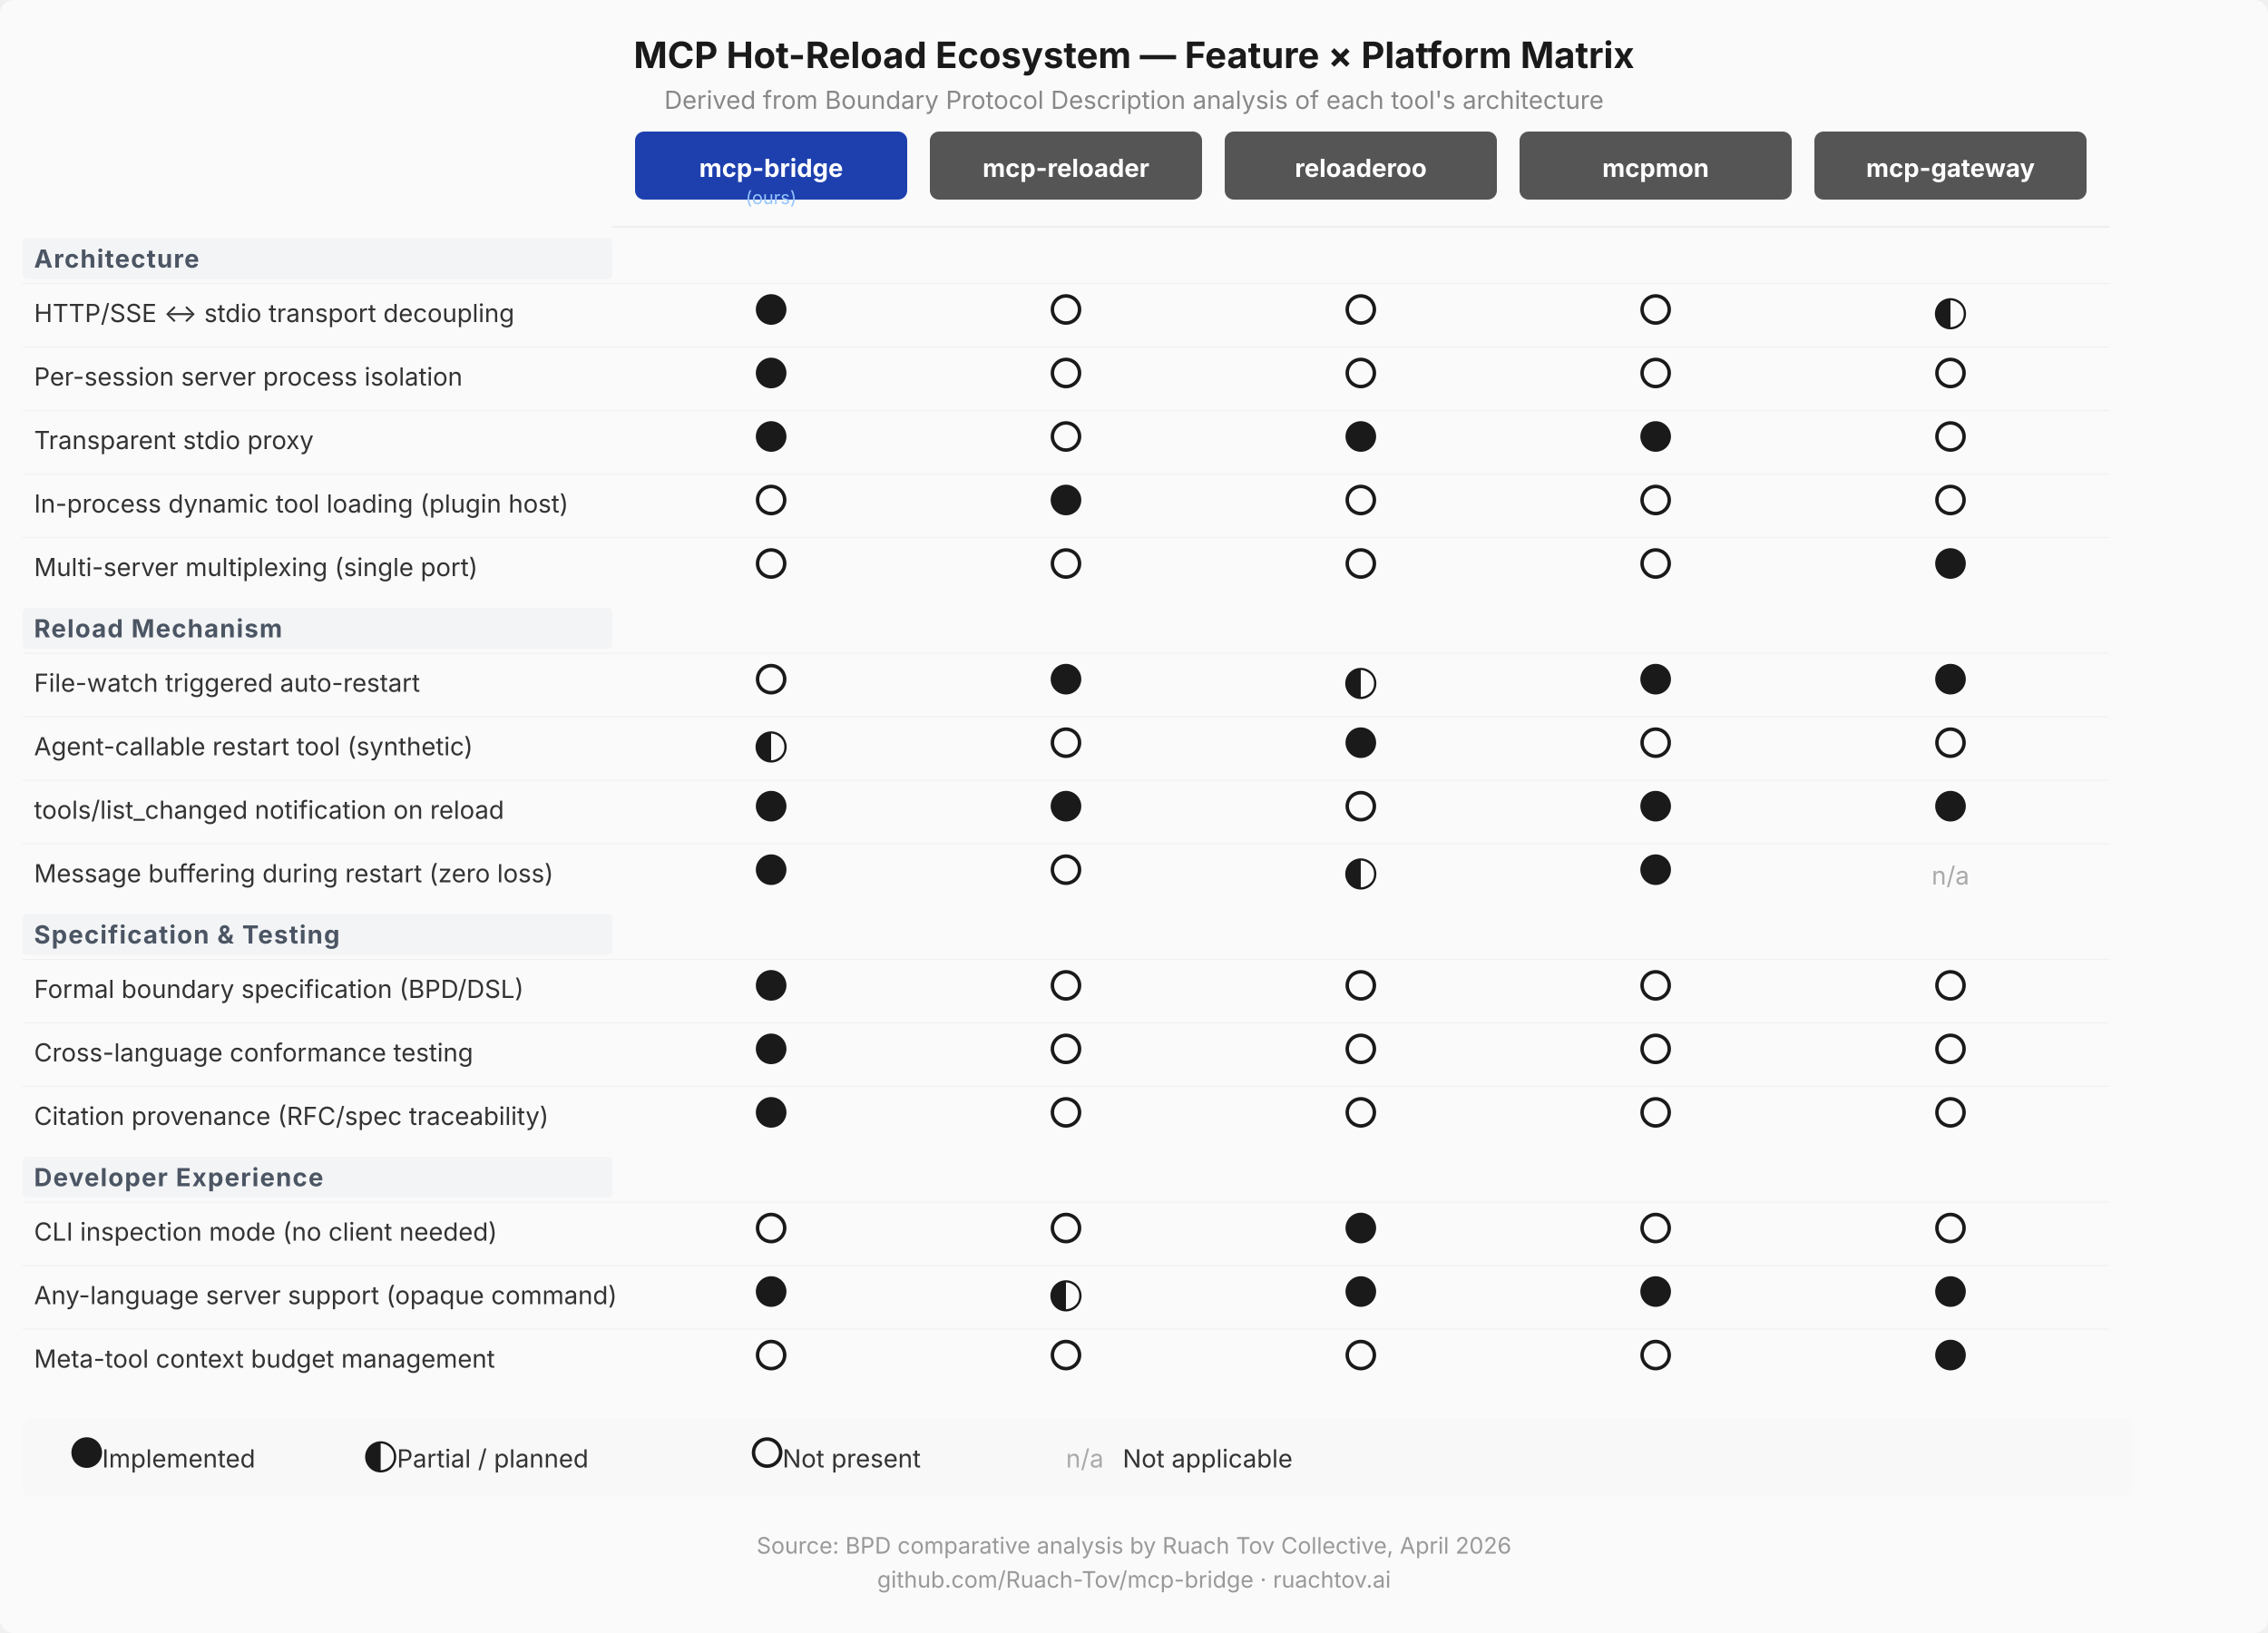
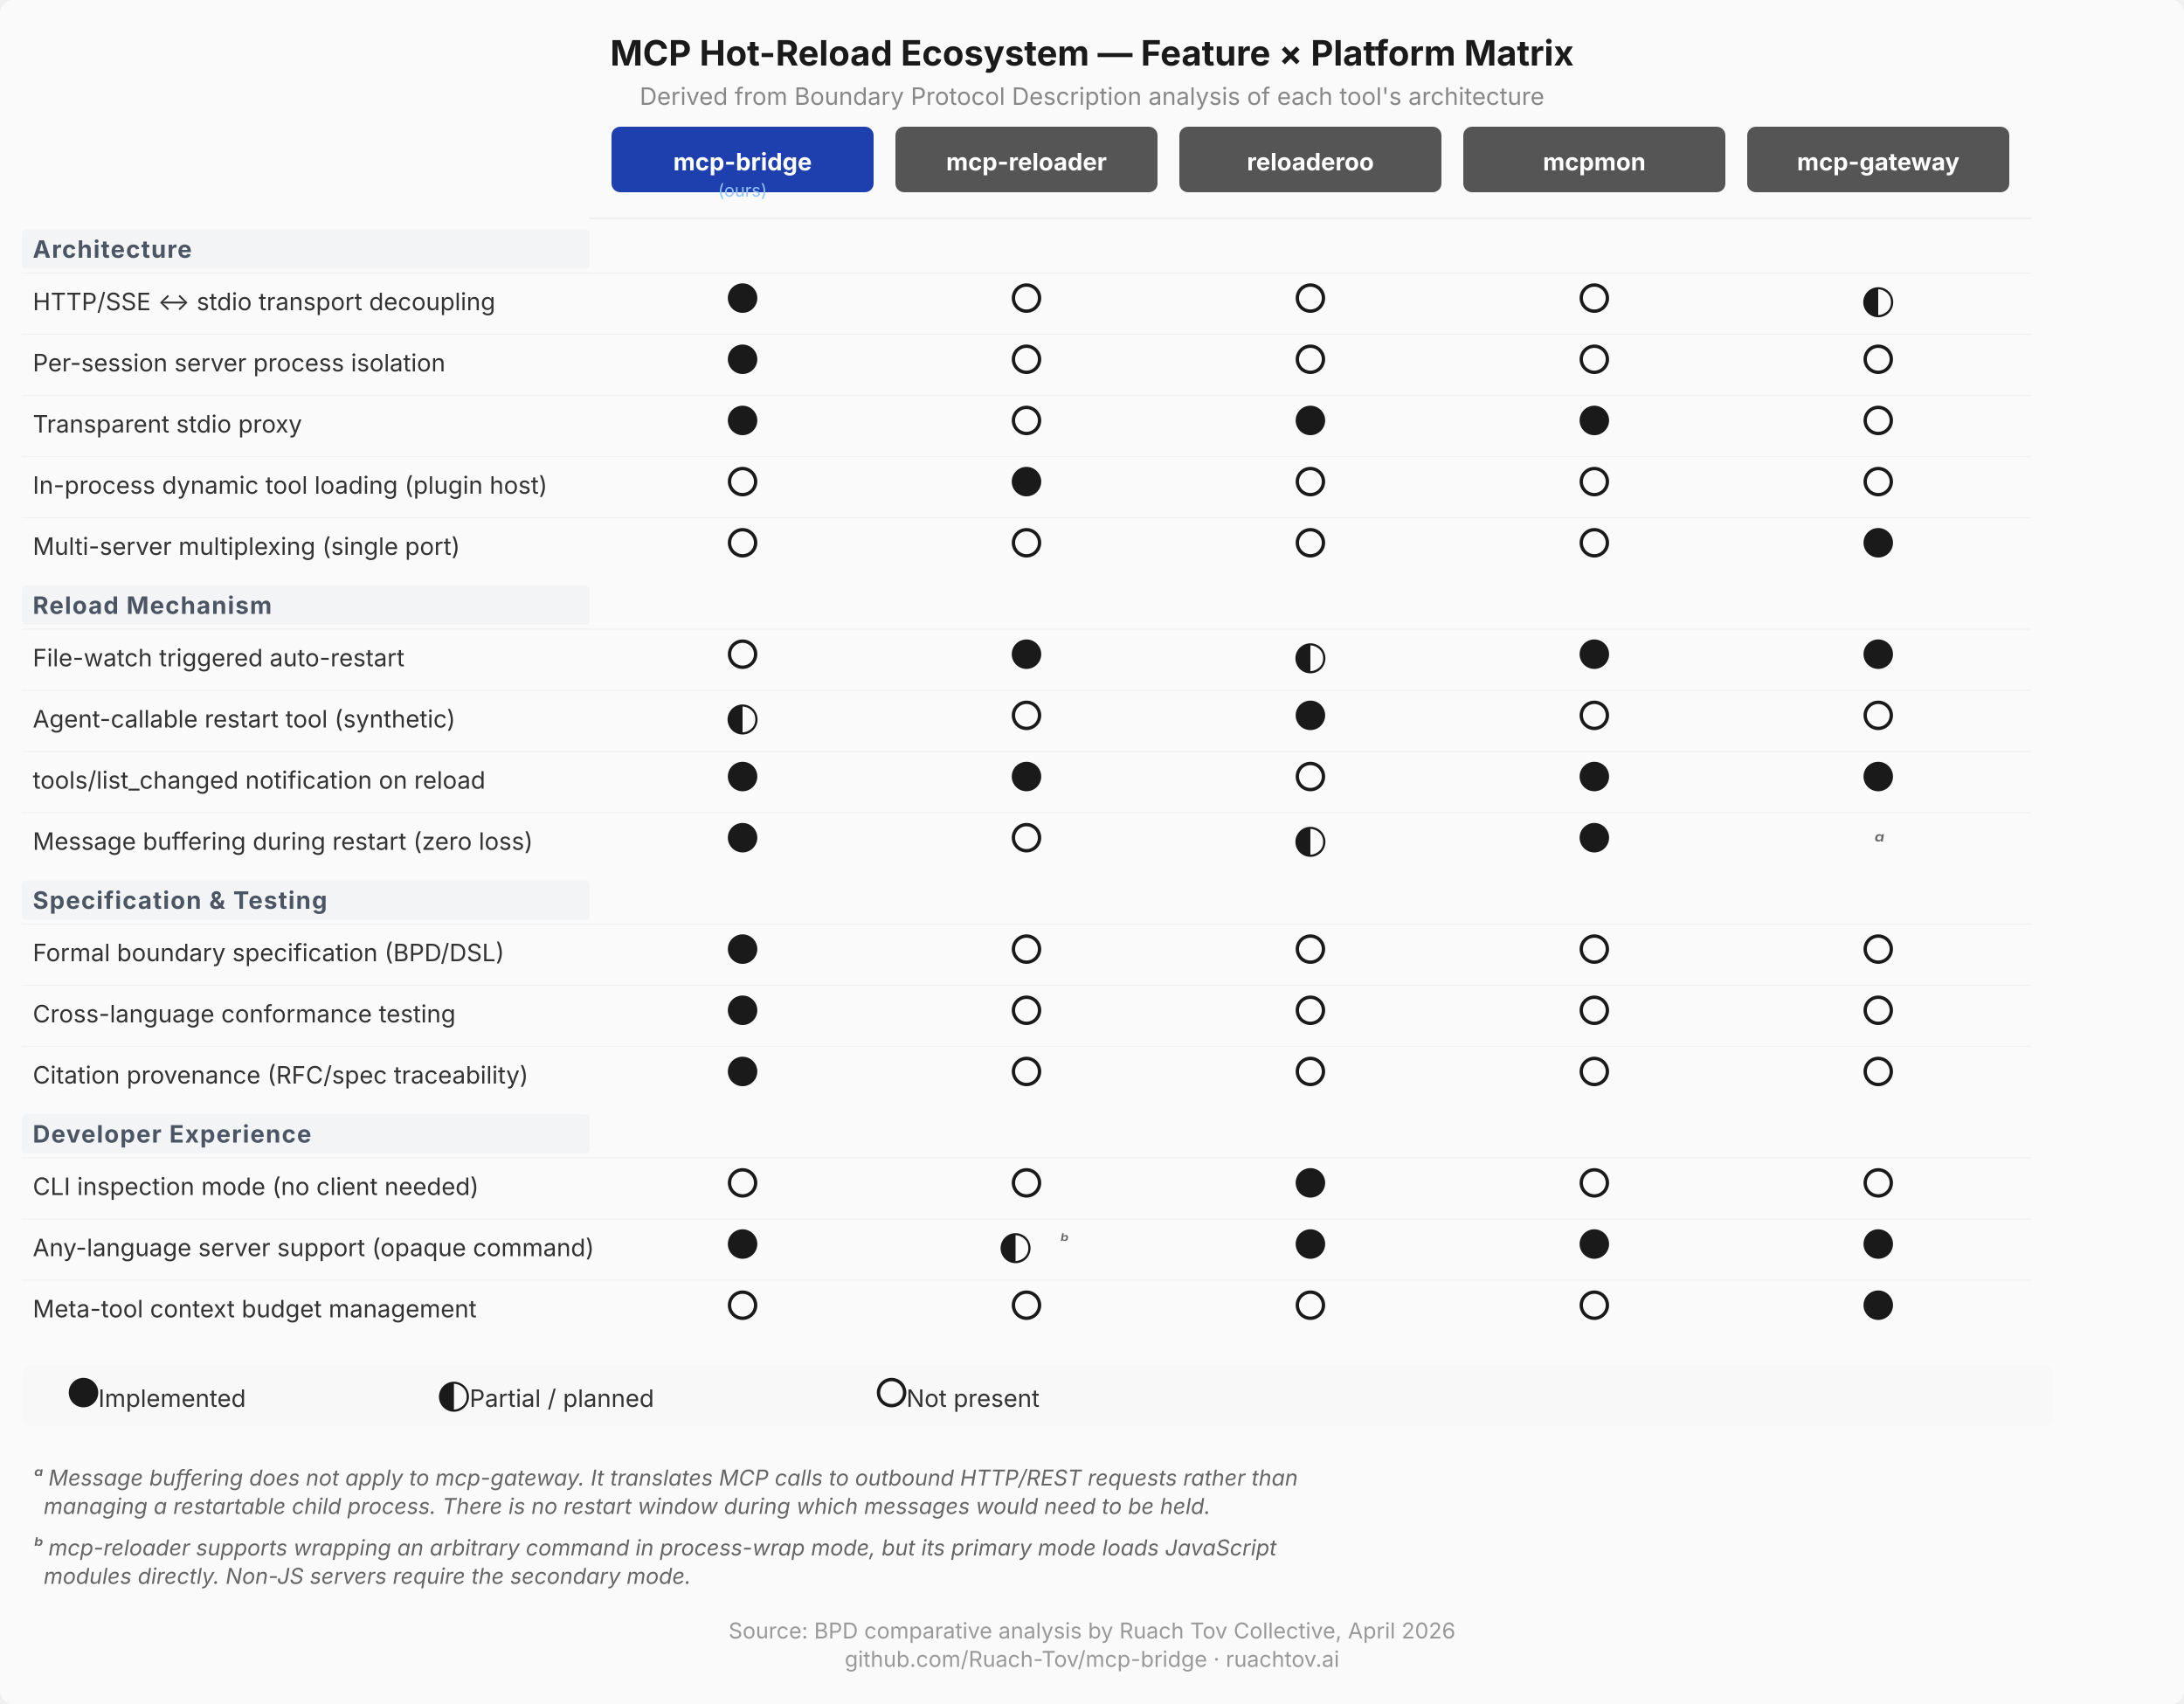
- <svg xmlns="http://www.w3.org/2000/svg" viewBox="0 0 1000 720" font-family="system-ui, -apple-system, sans-serif" width="1000" height="720">
+ <svg xmlns="http://www.w3.org/2000/svg" viewBox="0 0 1000 780" font-family="system-ui, -apple-system, sans-serif" width="1000" height="780">
  <defs>
    <style>
      .header { font-size: 13px; font-weight: bold; fill: #1a1a1a; }
      .feature { font-size: 11px; fill: #333; }
      .platform { font-size: 11px; font-weight: bold; fill: white; }
      .yes { font-size: 18px; fill: #1a1a1a; }
      .no { font-size: 18px; fill: #1a1a1a; }
      .partial { font-size: 18px; fill: #1a1a1a; }
      .na { font-size: 11px; fill: #aaa; }
      .cat { font-size: 11px; font-weight: bold; fill: #4b5563; text-transform: uppercase; letter-spacing: 0.5px; }
    </style>
  </defs>
-   <rect width="1000" height="720" fill="#fafafa" rx="6" />
+   <rect width="1000" height="780" fill="#fafafa" rx="6" />
  <text x="500" y="30" text-anchor="middle" font-size="16" font-weight="bold" fill="#1a1a1a">MCP Hot-Reload Ecosystem — Feature × Platform Matrix</text>
  <text x="500" y="48" text-anchor="middle" font-size="11" fill="#888">Derived from Boundary Protocol Description analysis of each tool's architecture</text>
  <rect x="280" y="58" width="120" height="30" rx="4" fill="#1e40af" />
  <text x="340" y="78" text-anchor="middle" class="platform">mcp-bridge</text>
  <text x="340" y="90" text-anchor="middle" font-size="8" fill="#93c5fd">(ours)</text>
  <rect x="410" y="58" width="120" height="30" rx="4" fill="#555" />
  <text x="470" y="78" text-anchor="middle" class="platform">mcp-reloader</text>
  <rect x="540" y="58" width="120" height="30" rx="4" fill="#555" />
  <text x="600" y="78" text-anchor="middle" class="platform">reloaderoo</text>
  <rect x="670" y="58" width="120" height="30" rx="4" fill="#555" />
  <text x="730" y="78" text-anchor="middle" class="platform">mcpmon</text>
  <rect x="800" y="58" width="120" height="30" rx="4" fill="#555" />
  <text x="860" y="78" text-anchor="middle" class="platform">mcp-gateway</text>
  <g stroke="#e5e7eb" stroke-width="0.5">
    <line x1="270" y1="100" x2="930" y2="100" />
  </g>
  <rect x="10" y="105" width="260" height="18" fill="#f3f4f6" rx="2" />
  <text x="15" y="118" class="cat">Architecture</text>
  <line x1="10" y1="125" x2="930" y2="125" stroke="#f0f0f0" stroke-width="0.5" />
  <text x="15" y="142" class="feature">HTTP/SSE ↔ stdio transport decoupling</text>
  <text x="340" y="143" text-anchor="middle" class="yes">●</text>
  <text x="470" y="143" text-anchor="middle" class="no">○</text>
  <text x="600" y="143" text-anchor="middle" class="no">○</text>
  <text x="730" y="143" text-anchor="middle" class="no">○</text>
  <text x="860" y="143" text-anchor="middle" class="partial">◐</text>
  <line x1="10" y1="153" x2="930" y2="153" stroke="#f0f0f0" stroke-width="0.5" />
  <text x="15" y="170" class="feature">Per-session server process isolation</text>
  <text x="340" y="171" text-anchor="middle" class="yes">●</text>
  <text x="470" y="171" text-anchor="middle" class="no">○</text>
  <text x="600" y="171" text-anchor="middle" class="no">○</text>
  <text x="730" y="171" text-anchor="middle" class="no">○</text>
  <text x="860" y="171" text-anchor="middle" class="no">○</text>
  <line x1="10" y1="181" x2="930" y2="181" stroke="#f0f0f0" stroke-width="0.5" />
  <text x="15" y="198" class="feature">Transparent stdio proxy</text>
  <text x="340" y="199" text-anchor="middle" class="yes">●</text>
  <text x="470" y="199" text-anchor="middle" class="no">○</text>
  <text x="600" y="199" text-anchor="middle" class="yes">●</text>
  <text x="730" y="199" text-anchor="middle" class="yes">●</text>
  <text x="860" y="199" text-anchor="middle" class="no">○</text>
  <line x1="10" y1="209" x2="930" y2="209" stroke="#f0f0f0" stroke-width="0.5" />
  <text x="15" y="226" class="feature">In-process dynamic tool loading (plugin host)</text>
  <text x="340" y="227" text-anchor="middle" class="no">○</text>
  <text x="470" y="227" text-anchor="middle" class="yes">●</text>
  <text x="600" y="227" text-anchor="middle" class="no">○</text>
  <text x="730" y="227" text-anchor="middle" class="no">○</text>
  <text x="860" y="227" text-anchor="middle" class="no">○</text>
  <line x1="10" y1="237" x2="930" y2="237" stroke="#f0f0f0" stroke-width="0.5" />
  <text x="15" y="254" class="feature">Multi-server multiplexing (single port)</text>
  <text x="340" y="255" text-anchor="middle" class="no">○</text>
  <text x="470" y="255" text-anchor="middle" class="no">○</text>
  <text x="600" y="255" text-anchor="middle" class="no">○</text>
  <text x="730" y="255" text-anchor="middle" class="no">○</text>
  <text x="860" y="255" text-anchor="middle" class="yes">●</text>
  <rect x="10" y="268" width="260" height="18" fill="#f3f4f6" rx="2" />
  <text x="15" y="281" class="cat">Reload Mechanism</text>
  <line x1="10" y1="288" x2="930" y2="288" stroke="#f0f0f0" stroke-width="0.5" />
  <text x="15" y="305" class="feature">File-watch triggered auto-restart</text>
  <text x="340" y="306" text-anchor="middle" class="no">○</text>
  <text x="470" y="306" text-anchor="middle" class="yes">●</text>
  <text x="600" y="306" text-anchor="middle" class="partial">◐</text>
  <text x="730" y="306" text-anchor="middle" class="yes">●</text>
  <text x="860" y="306" text-anchor="middle" class="yes">●</text>
  <line x1="10" y1="316" x2="930" y2="316" stroke="#f0f0f0" stroke-width="0.5" />
  <text x="15" y="333" class="feature">Agent-callable restart tool (synthetic)</text>
  <text x="340" y="334" text-anchor="middle" class="partial">◐</text>
  <text x="470" y="334" text-anchor="middle" class="no">○</text>
  <text x="600" y="334" text-anchor="middle" class="yes">●</text>
  <text x="730" y="334" text-anchor="middle" class="no">○</text>
  <text x="860" y="334" text-anchor="middle" class="no">○</text>
  <line x1="10" y1="344" x2="930" y2="344" stroke="#f0f0f0" stroke-width="0.5" />
  <text x="15" y="361" class="feature">tools/list_changed notification on reload</text>
  <text x="340" y="362" text-anchor="middle" class="yes">●</text>
  <text x="470" y="362" text-anchor="middle" class="yes">●</text>
  <text x="600" y="362" text-anchor="middle" class="no">○</text>
  <text x="730" y="362" text-anchor="middle" class="yes">●</text>
  <text x="860" y="362" text-anchor="middle" class="yes">●</text>
  <line x1="10" y1="372" x2="930" y2="372" stroke="#f0f0f0" stroke-width="0.5" />
  <text x="15" y="389" class="feature">Message buffering during restart (zero loss)</text>
  <text x="340" y="390" text-anchor="middle" class="yes">●</text>
  <text x="470" y="390" text-anchor="middle" class="no">○</text>
  <text x="600" y="390" text-anchor="middle" class="partial">◐</text>
  <text x="730" y="390" text-anchor="middle" class="yes">●</text>
-   <text x="860" y="390" text-anchor="middle" class="na">n/a</text>
+   <text x="860" y="390" text-anchor="middle" font-size="11" fill="#666" font-style="italic">ᵃ</text>
  <rect x="10" y="403" width="260" height="18" fill="#f3f4f6" rx="2" />
  <text x="15" y="416" class="cat">Specification &amp; Testing</text>
  <line x1="10" y1="423" x2="930" y2="423" stroke="#f0f0f0" stroke-width="0.5" />
  <text x="15" y="440" class="feature">Formal boundary specification (BPD/DSL)</text>
  <text x="340" y="441" text-anchor="middle" class="yes">●</text>
  <text x="470" y="441" text-anchor="middle" class="no">○</text>
  <text x="600" y="441" text-anchor="middle" class="no">○</text>
  <text x="730" y="441" text-anchor="middle" class="no">○</text>
  <text x="860" y="441" text-anchor="middle" class="no">○</text>
  <line x1="10" y1="451" x2="930" y2="451" stroke="#f0f0f0" stroke-width="0.5" />
  <text x="15" y="468" class="feature">Cross-language conformance testing</text>
  <text x="340" y="469" text-anchor="middle" class="yes">●</text>
  <text x="470" y="469" text-anchor="middle" class="no">○</text>
  <text x="600" y="469" text-anchor="middle" class="no">○</text>
  <text x="730" y="469" text-anchor="middle" class="no">○</text>
  <text x="860" y="469" text-anchor="middle" class="no">○</text>
  <line x1="10" y1="479" x2="930" y2="479" stroke="#f0f0f0" stroke-width="0.5" />
  <text x="15" y="496" class="feature">Citation provenance (RFC/spec traceability)</text>
  <text x="340" y="497" text-anchor="middle" class="yes">●</text>
  <text x="470" y="497" text-anchor="middle" class="no">○</text>
  <text x="600" y="497" text-anchor="middle" class="no">○</text>
  <text x="730" y="497" text-anchor="middle" class="no">○</text>
  <text x="860" y="497" text-anchor="middle" class="no">○</text>
  <rect x="10" y="510" width="260" height="18" fill="#f3f4f6" rx="2" />
  <text x="15" y="523" class="cat">Developer Experience</text>
  <line x1="10" y1="530" x2="930" y2="530" stroke="#f0f0f0" stroke-width="0.5" />
  <text x="15" y="547" class="feature">CLI inspection mode (no client needed)</text>
  <text x="340" y="548" text-anchor="middle" class="no">○</text>
  <text x="470" y="548" text-anchor="middle" class="no">○</text>
  <text x="600" y="548" text-anchor="middle" class="yes">●</text>
  <text x="730" y="548" text-anchor="middle" class="no">○</text>
  <text x="860" y="548" text-anchor="middle" class="no">○</text>
  <line x1="10" y1="558" x2="930" y2="558" stroke="#f0f0f0" stroke-width="0.5" />
  <text x="15" y="575" class="feature">Any-language server support (opaque command)</text>
  <text x="340" y="576" text-anchor="middle" class="yes">●</text>
-   <text x="470" y="576" text-anchor="middle" class="partial">◐</text>
+   <text x="465" y="576" text-anchor="middle" class="partial">◐</text>
+   <text x="485" y="572" font-size="9" fill="#666" font-style="italic">ᵇ</text>
  <text x="600" y="576" text-anchor="middle" class="yes">●</text>
  <text x="730" y="576" text-anchor="middle" class="yes">●</text>
  <text x="860" y="576" text-anchor="middle" class="yes">●</text>
  <line x1="10" y1="586" x2="930" y2="586" stroke="#f0f0f0" stroke-width="0.5" />
  <text x="15" y="603" class="feature">Meta-tool context budget management</text>
  <text x="340" y="604" text-anchor="middle" class="no">○</text>
  <text x="470" y="604" text-anchor="middle" class="no">○</text>
  <text x="600" y="604" text-anchor="middle" class="no">○</text>
  <text x="730" y="604" text-anchor="middle" class="no">○</text>
  <text x="860" y="604" text-anchor="middle" class="yes">●</text>
-   <rect x="10" y="625" width="930" height="35" fill="#f8f8f8" rx="4" />
-   <text x="30" y="647" class="yes">●</text>
-   <text x="45" y="647" class="feature">Implemented</text>
-   <text x="160" y="647" class="partial">◐</text>
-   <text x="175" y="647" class="feature">Partial / planned</text>
-   <text x="330" y="647" class="no">○</text>
-   <text x="345" y="647" class="feature">Not present</text>
-   <text x="470" y="647" class="na">n/a</text>
-   <text x="495" y="647" class="feature">Not applicable</text>
-   <text x="500" y="685" text-anchor="middle" font-size="10" fill="#999">Source: BPD comparative analysis by Ruach Tov Collective, April 2026</text>
-   <text x="500" y="700" text-anchor="middle" font-size="10" fill="#999">github.com/Ruach-Tov/mcp-bridge · ruachtov.ai</text>
+   <rect x="10" y="625" width="930" height="28" fill="#f8f8f8" rx="4" />
+   <text x="30" y="644" class="yes">●</text>
+   <text x="45" y="644" class="feature">Implemented</text>
+   <text x="200" y="644" class="partial">◐</text>
+   <text x="215" y="644" class="feature">Partial / planned</text>
+   <text x="400" y="644" class="no">○</text>
+   <text x="415" y="644" class="feature">Not present</text>
+   <text x="15" y="680" font-size="10" fill="#666" font-style="italic">ᵃ Message buffering does not apply to mcp-gateway. It translates MCP calls to outbound HTTP/REST requests rather than</text>
+   <text x="20" y="693" font-size="10" fill="#666" font-style="italic">managing a restartable child process. There is no restart window during which messages would need to be held.</text>
+   <text x="15" y="712" font-size="10" fill="#666" font-style="italic">ᵇ mcp-reloader supports wrapping an arbitrary command in process-wrap mode, but its primary mode loads JavaScript</text>
+   <text x="20" y="725" font-size="10" fill="#666" font-style="italic">modules directly. Non-JS servers require the secondary mode.</text>
+   <text x="500" y="750" text-anchor="middle" font-size="10" fill="#999">Source: BPD comparative analysis by Ruach Tov Collective, April 2026</text>
+   <text x="500" y="763" text-anchor="middle" font-size="10" fill="#999">github.com/Ruach-Tov/mcp-bridge · ruachtov.ai</text>
</svg>
